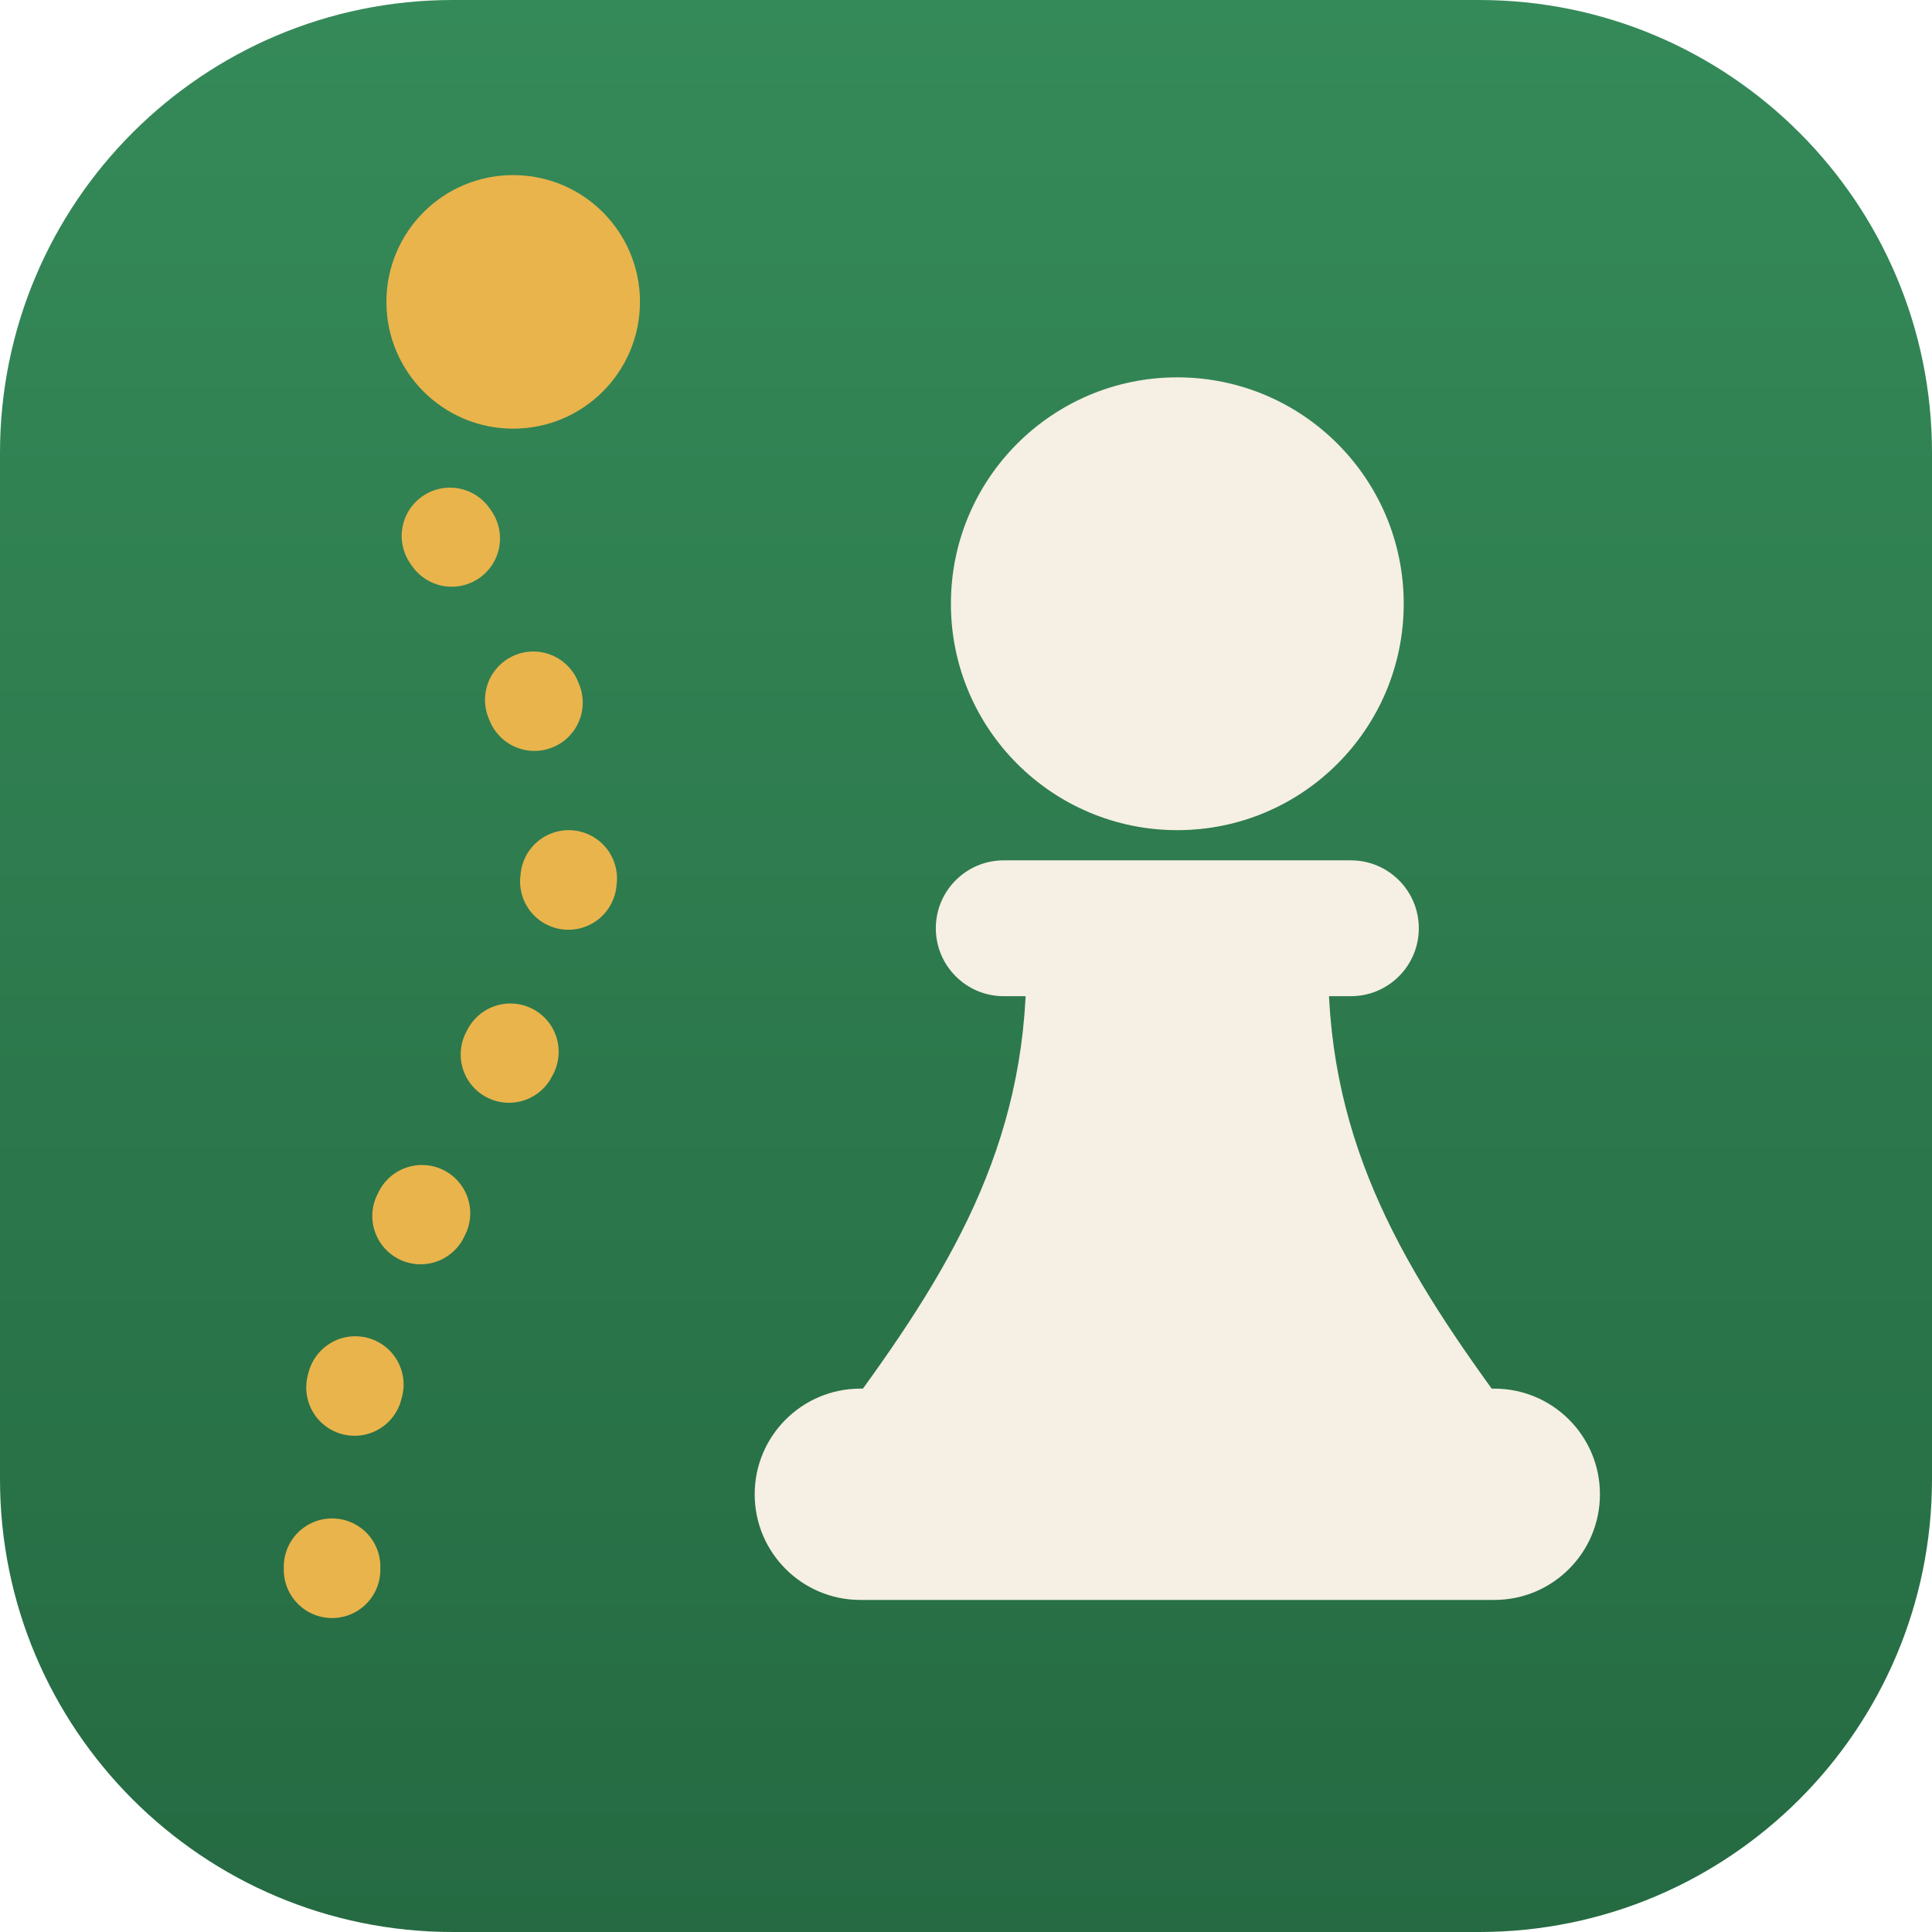
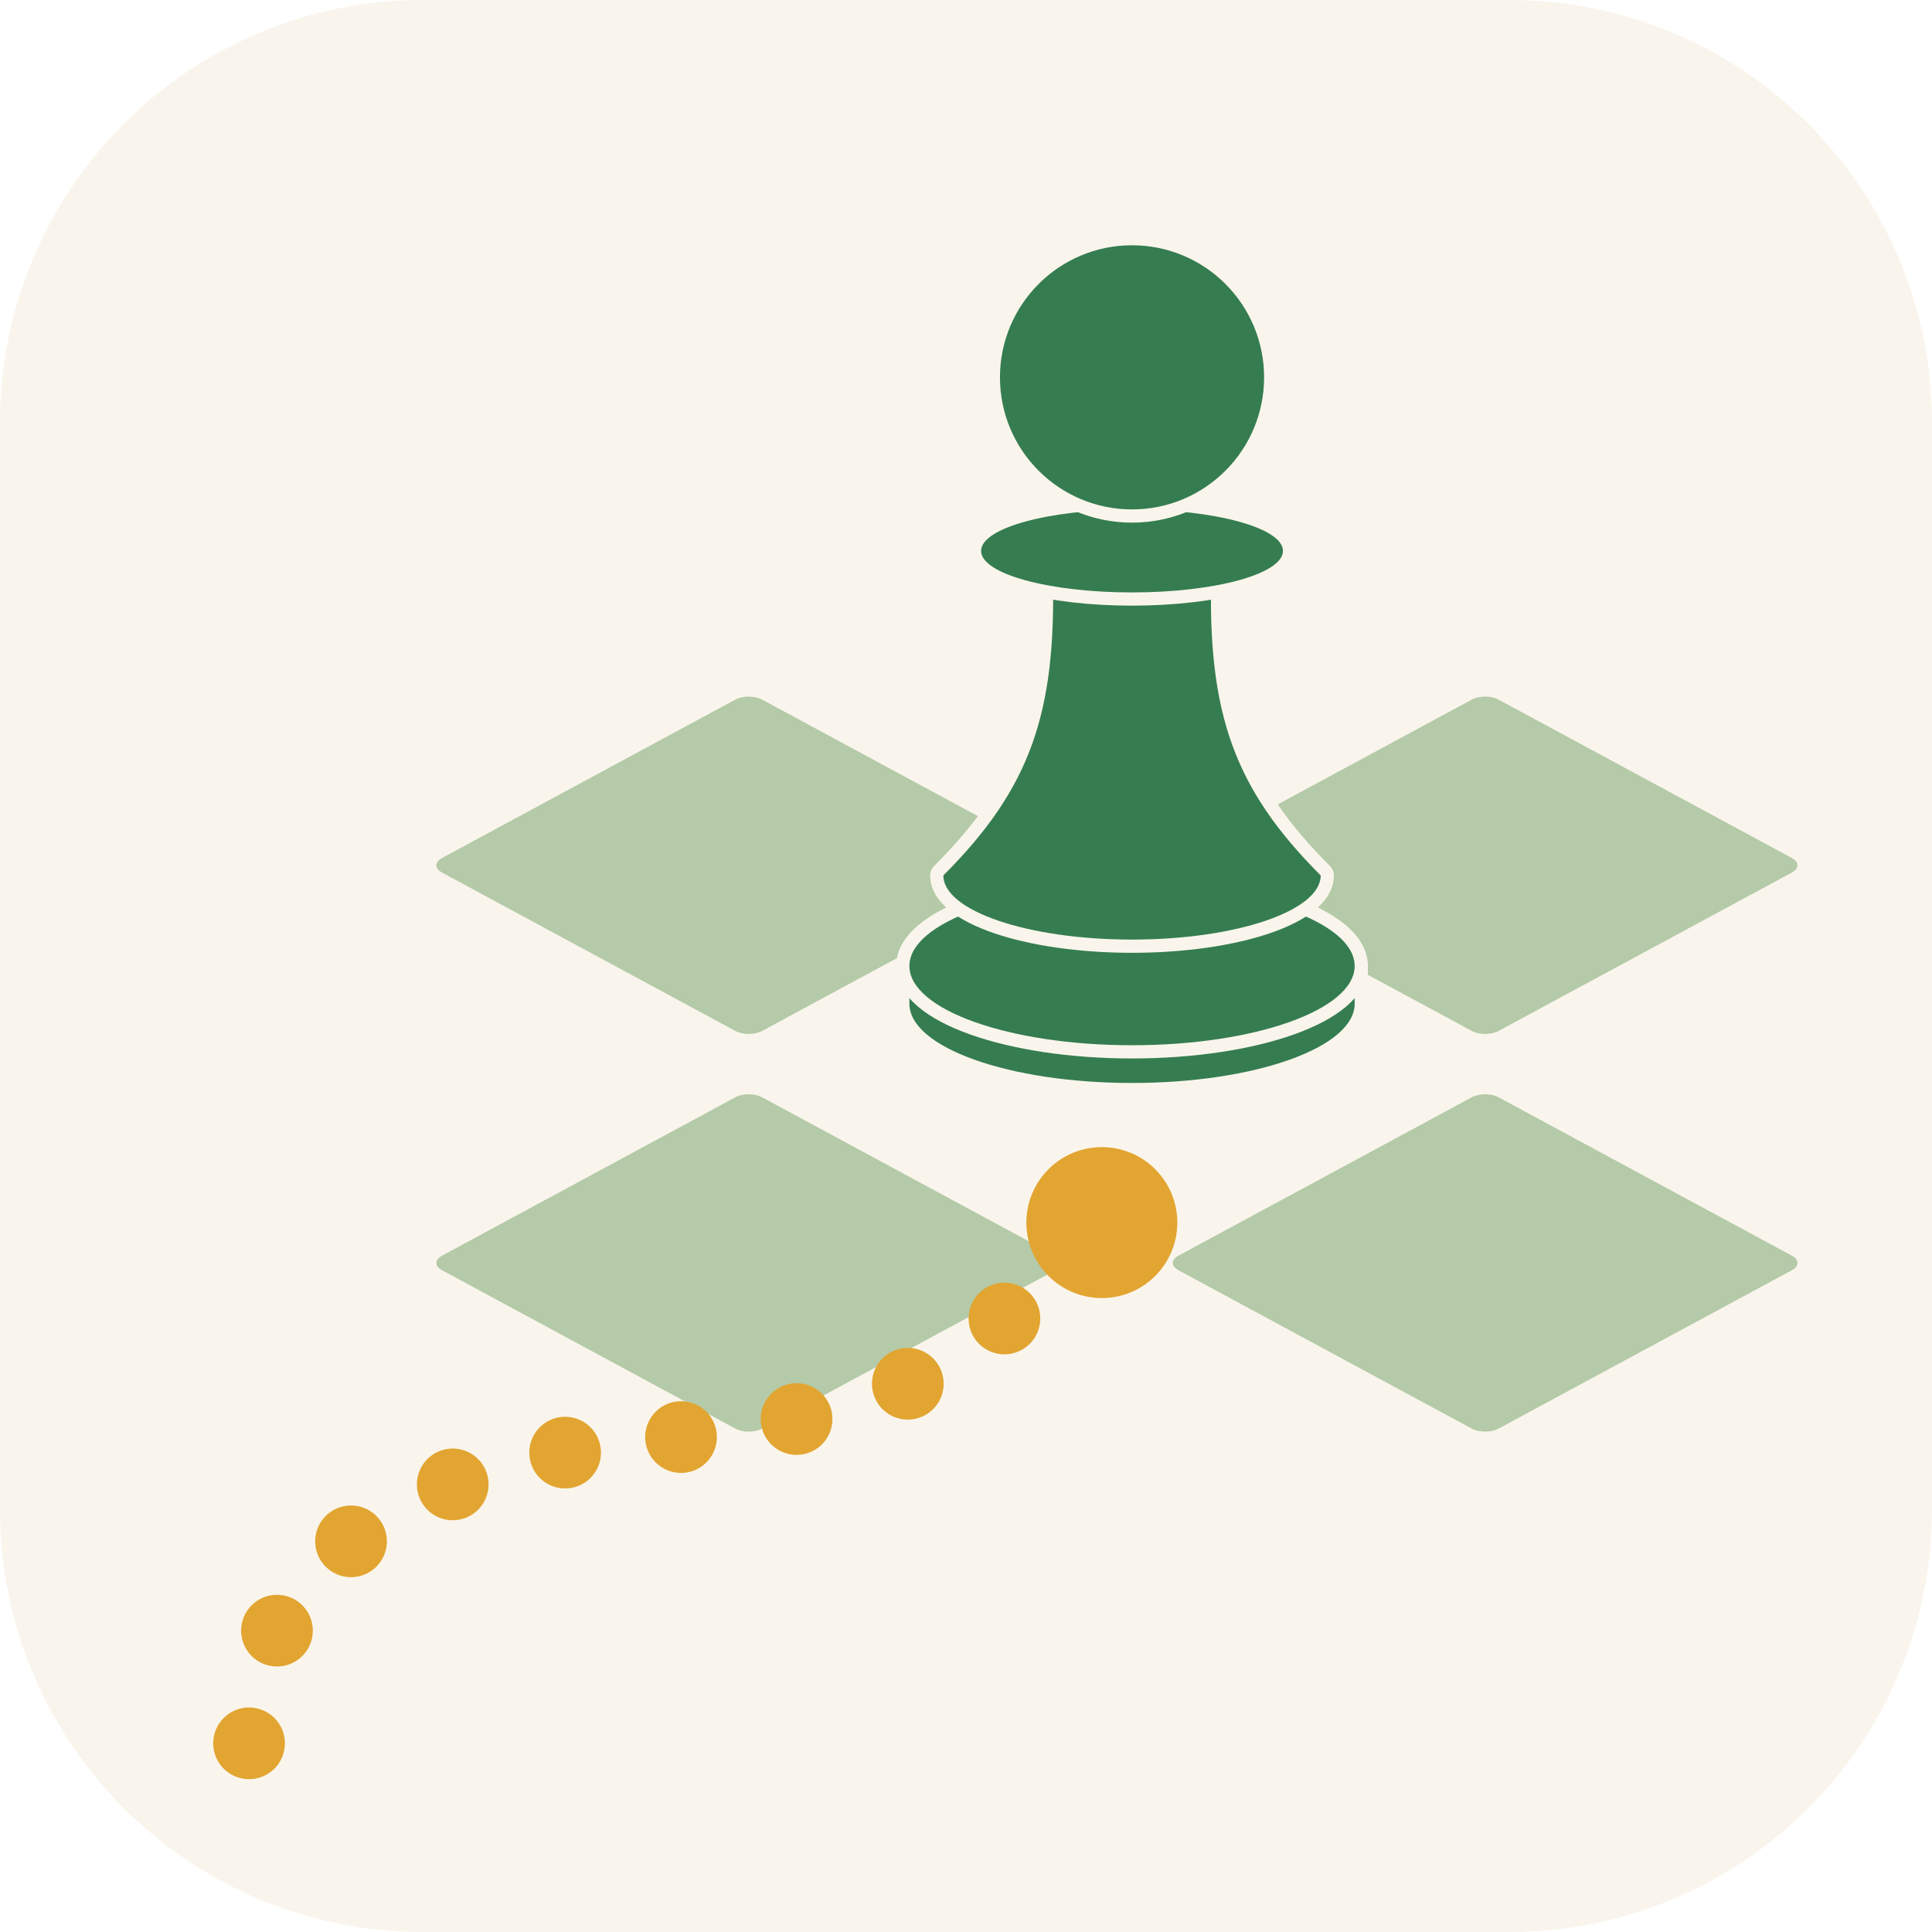
- <svg xmlns="http://www.w3.org/2000/svg" viewBox="0 0 64 64">
-   <defs>
-     <linearGradient id="bg" x1="0" y1="0" x2="0" y2="1">
-       <stop offset="0" stop-color="#358a59" />
-       <stop offset="1" stop-color="#256a42" />
-     </linearGradient>
-   </defs>
-   <rect width="64" height="64" rx="15" fill="url(#bg)" />
-   <path d="M11 52 C 11 38, 22 34, 18 24 S 13 18, 16 16.5" fill="none" stroke="#e9b44c" stroke-width="3.2" stroke-linecap="round" stroke-dasharray="0.1 6" />
-   <circle cx="17" cy="10" r="4.2" fill="#e9b44c" />
-   <g fill="#f6efe3">
-     <circle cx="39" cy="20" r="7.5" />
-     <rect x="31" y="28.5" width="16" height="4.5" rx="2.25" />
-     <path d="M34 32h10c0 6 2.6 10.2 6 14.8H28c3.4-4.6 6-8.8 6-14.8z" />
-     <rect x="25" y="46" width="28" height="7" rx="3.5" />
+ <svg xmlns="http://www.w3.org/2000/svg" viewBox="0 0 512 512">
+   <rect width="512" height="512" rx="112" fill="#faf5ec" />
+   <g transform="translate(296 282) scale(1 0.54) rotate(45)" fill="#b4caa8">
+     <rect x="78" y="-60" width="120" height="120" rx="5" />
+     <rect x="-198" y="-60" width="120" height="120" rx="5" />
+     <rect x="-60" y="78" width="120" height="120" rx="5" />
+     <rect x="-60" y="-198" width="120" height="120" rx="5" />
+   </g>
+   <path d="M66 462 C 68 412, 112 388, 170 382 S 246 368, 270 346" fill="none" stroke="#e2a531" stroke-width="19" stroke-linecap="round" stroke-dasharray="0 31" />
+   <circle cx="292" cy="324" r="20" fill="#e2a531" />
+   <g fill="#357d50" stroke="#faf5ec" stroke-width="7" paint-order="stroke" stroke-linejoin="round">
+     <path d="M241 256 v10 a59 21 0 0 0 118 0 v-10 z" />
+     <ellipse cx="300" cy="256" rx="59" ry="21" />
+     <path d="M279 152 C 280 189, 273 209, 250 232 a50 17 0 0 0 100 0 C 327 209, 320 189, 321 152 z" />
+     <ellipse cx="300" cy="146" rx="40" ry="11" />
+     <circle cx="300" cy="100" r="35" />
  </g>
</svg>
